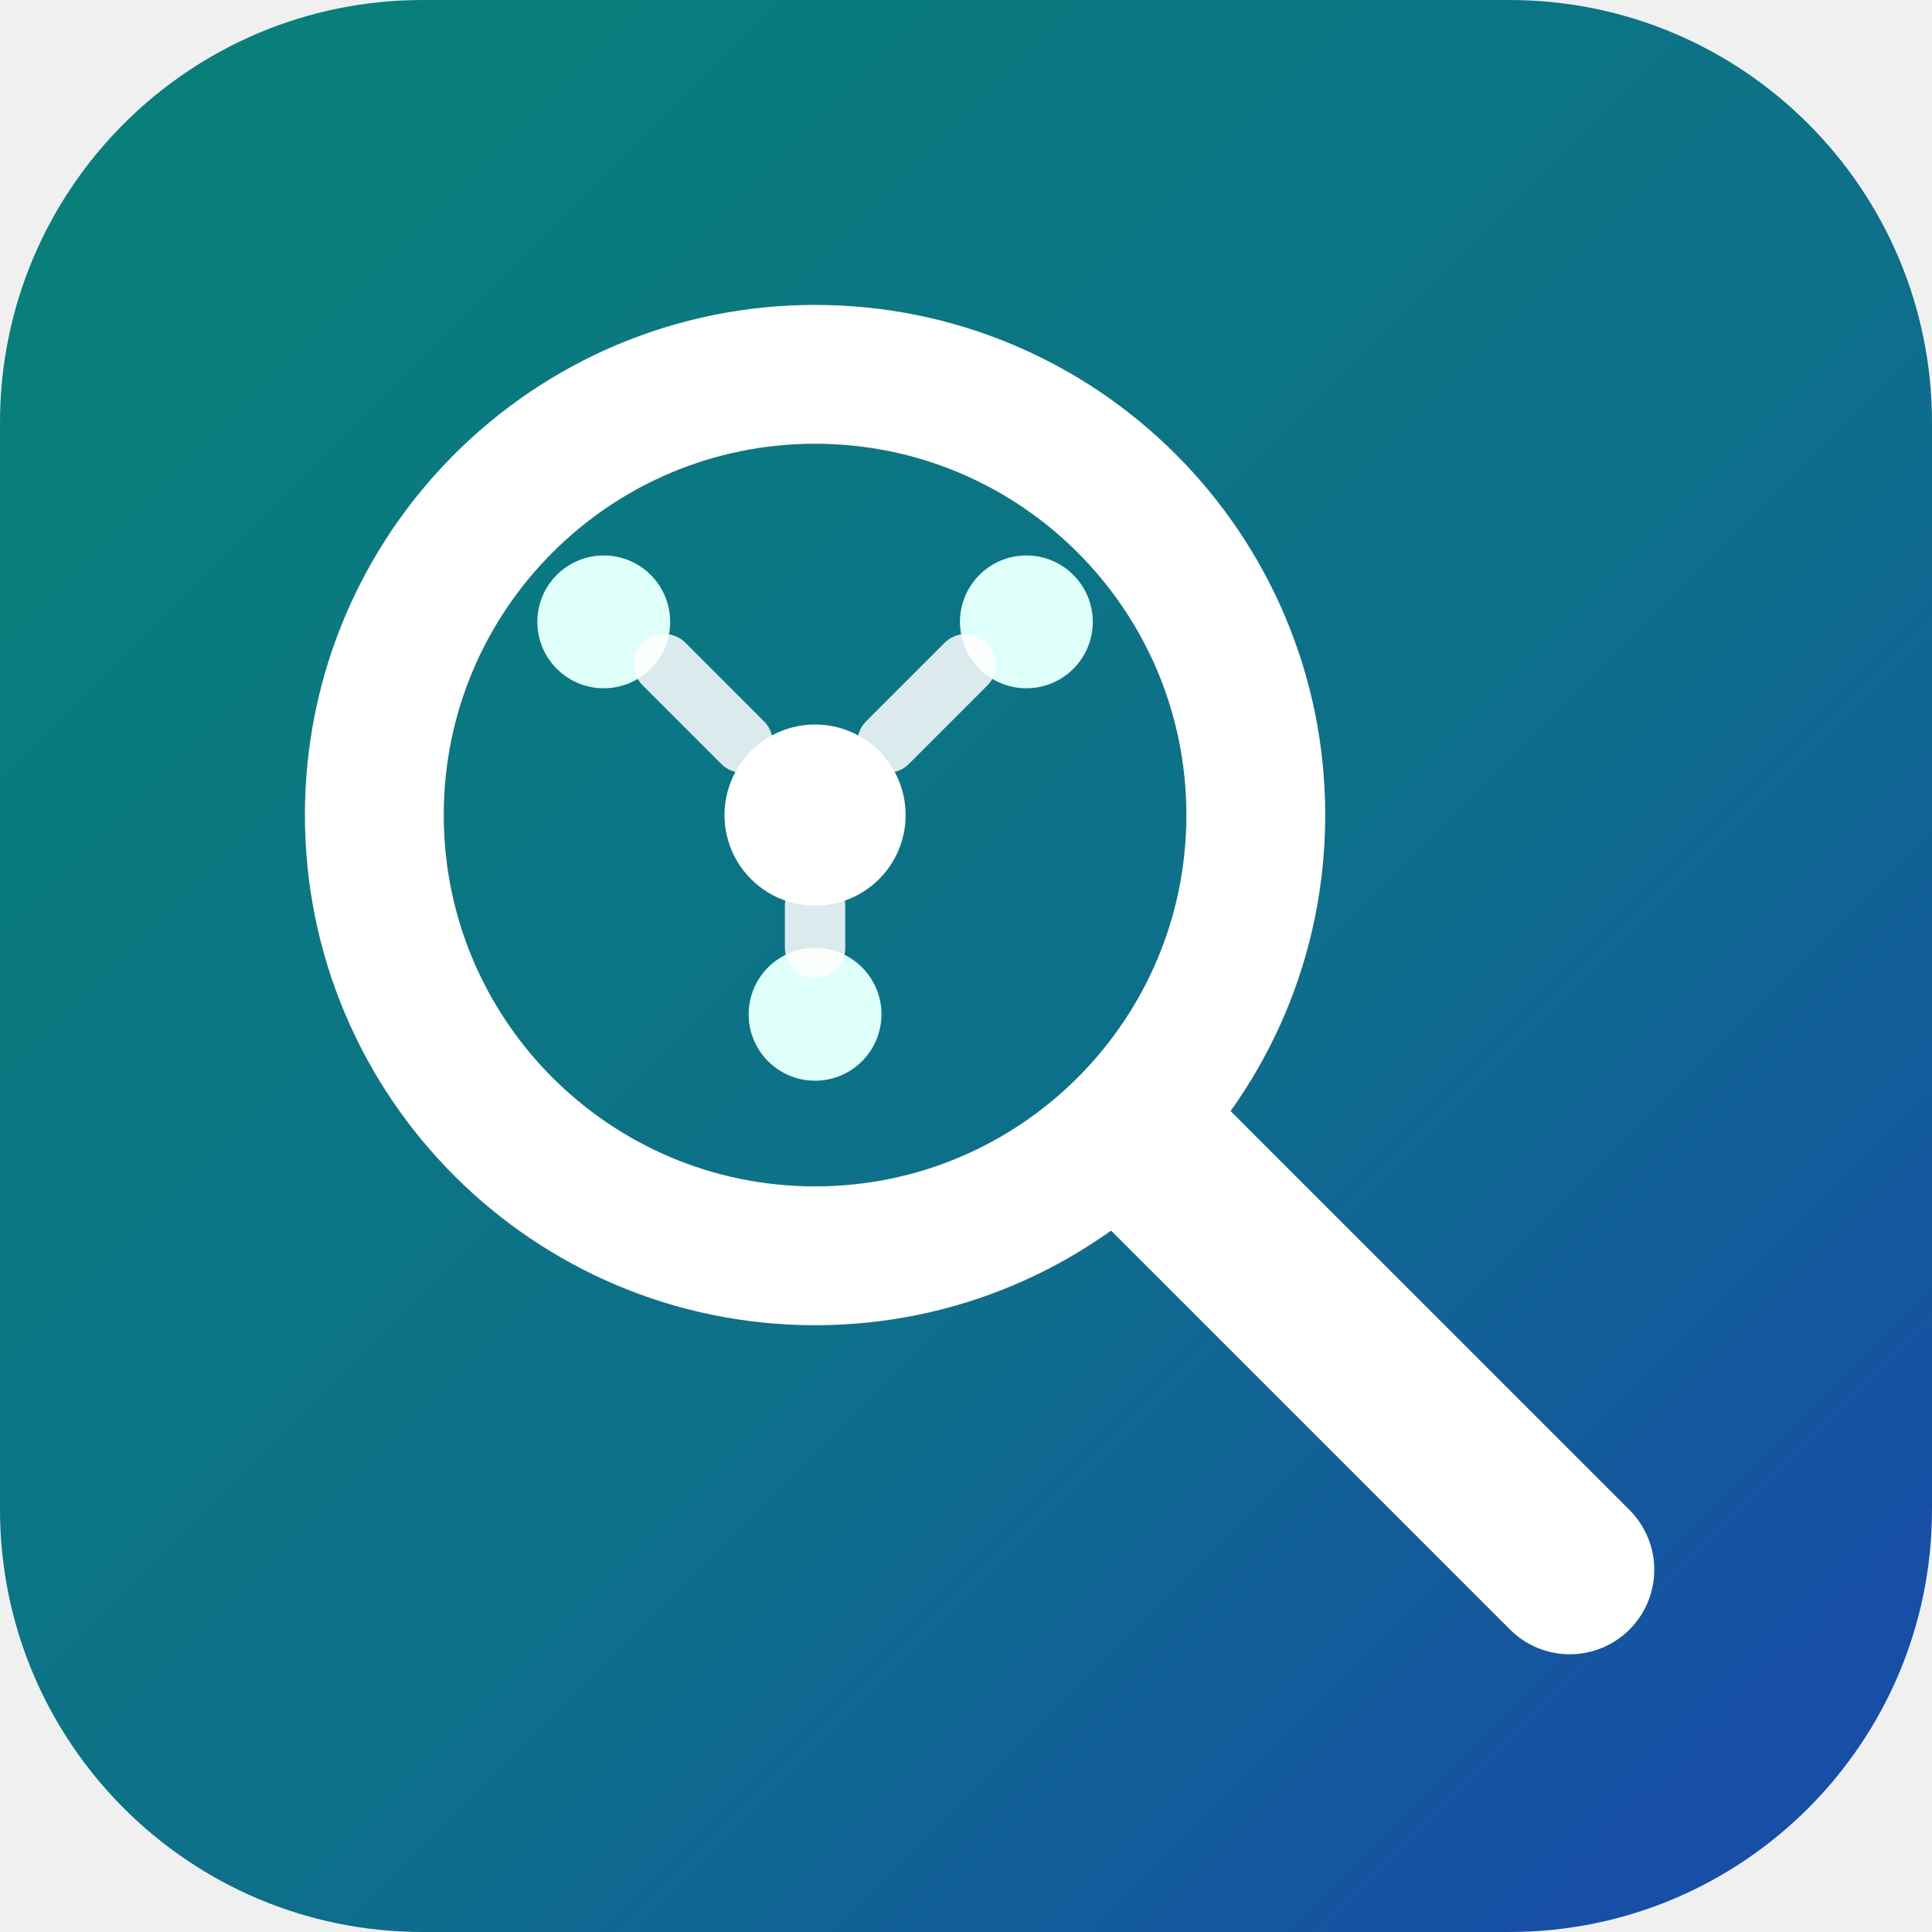
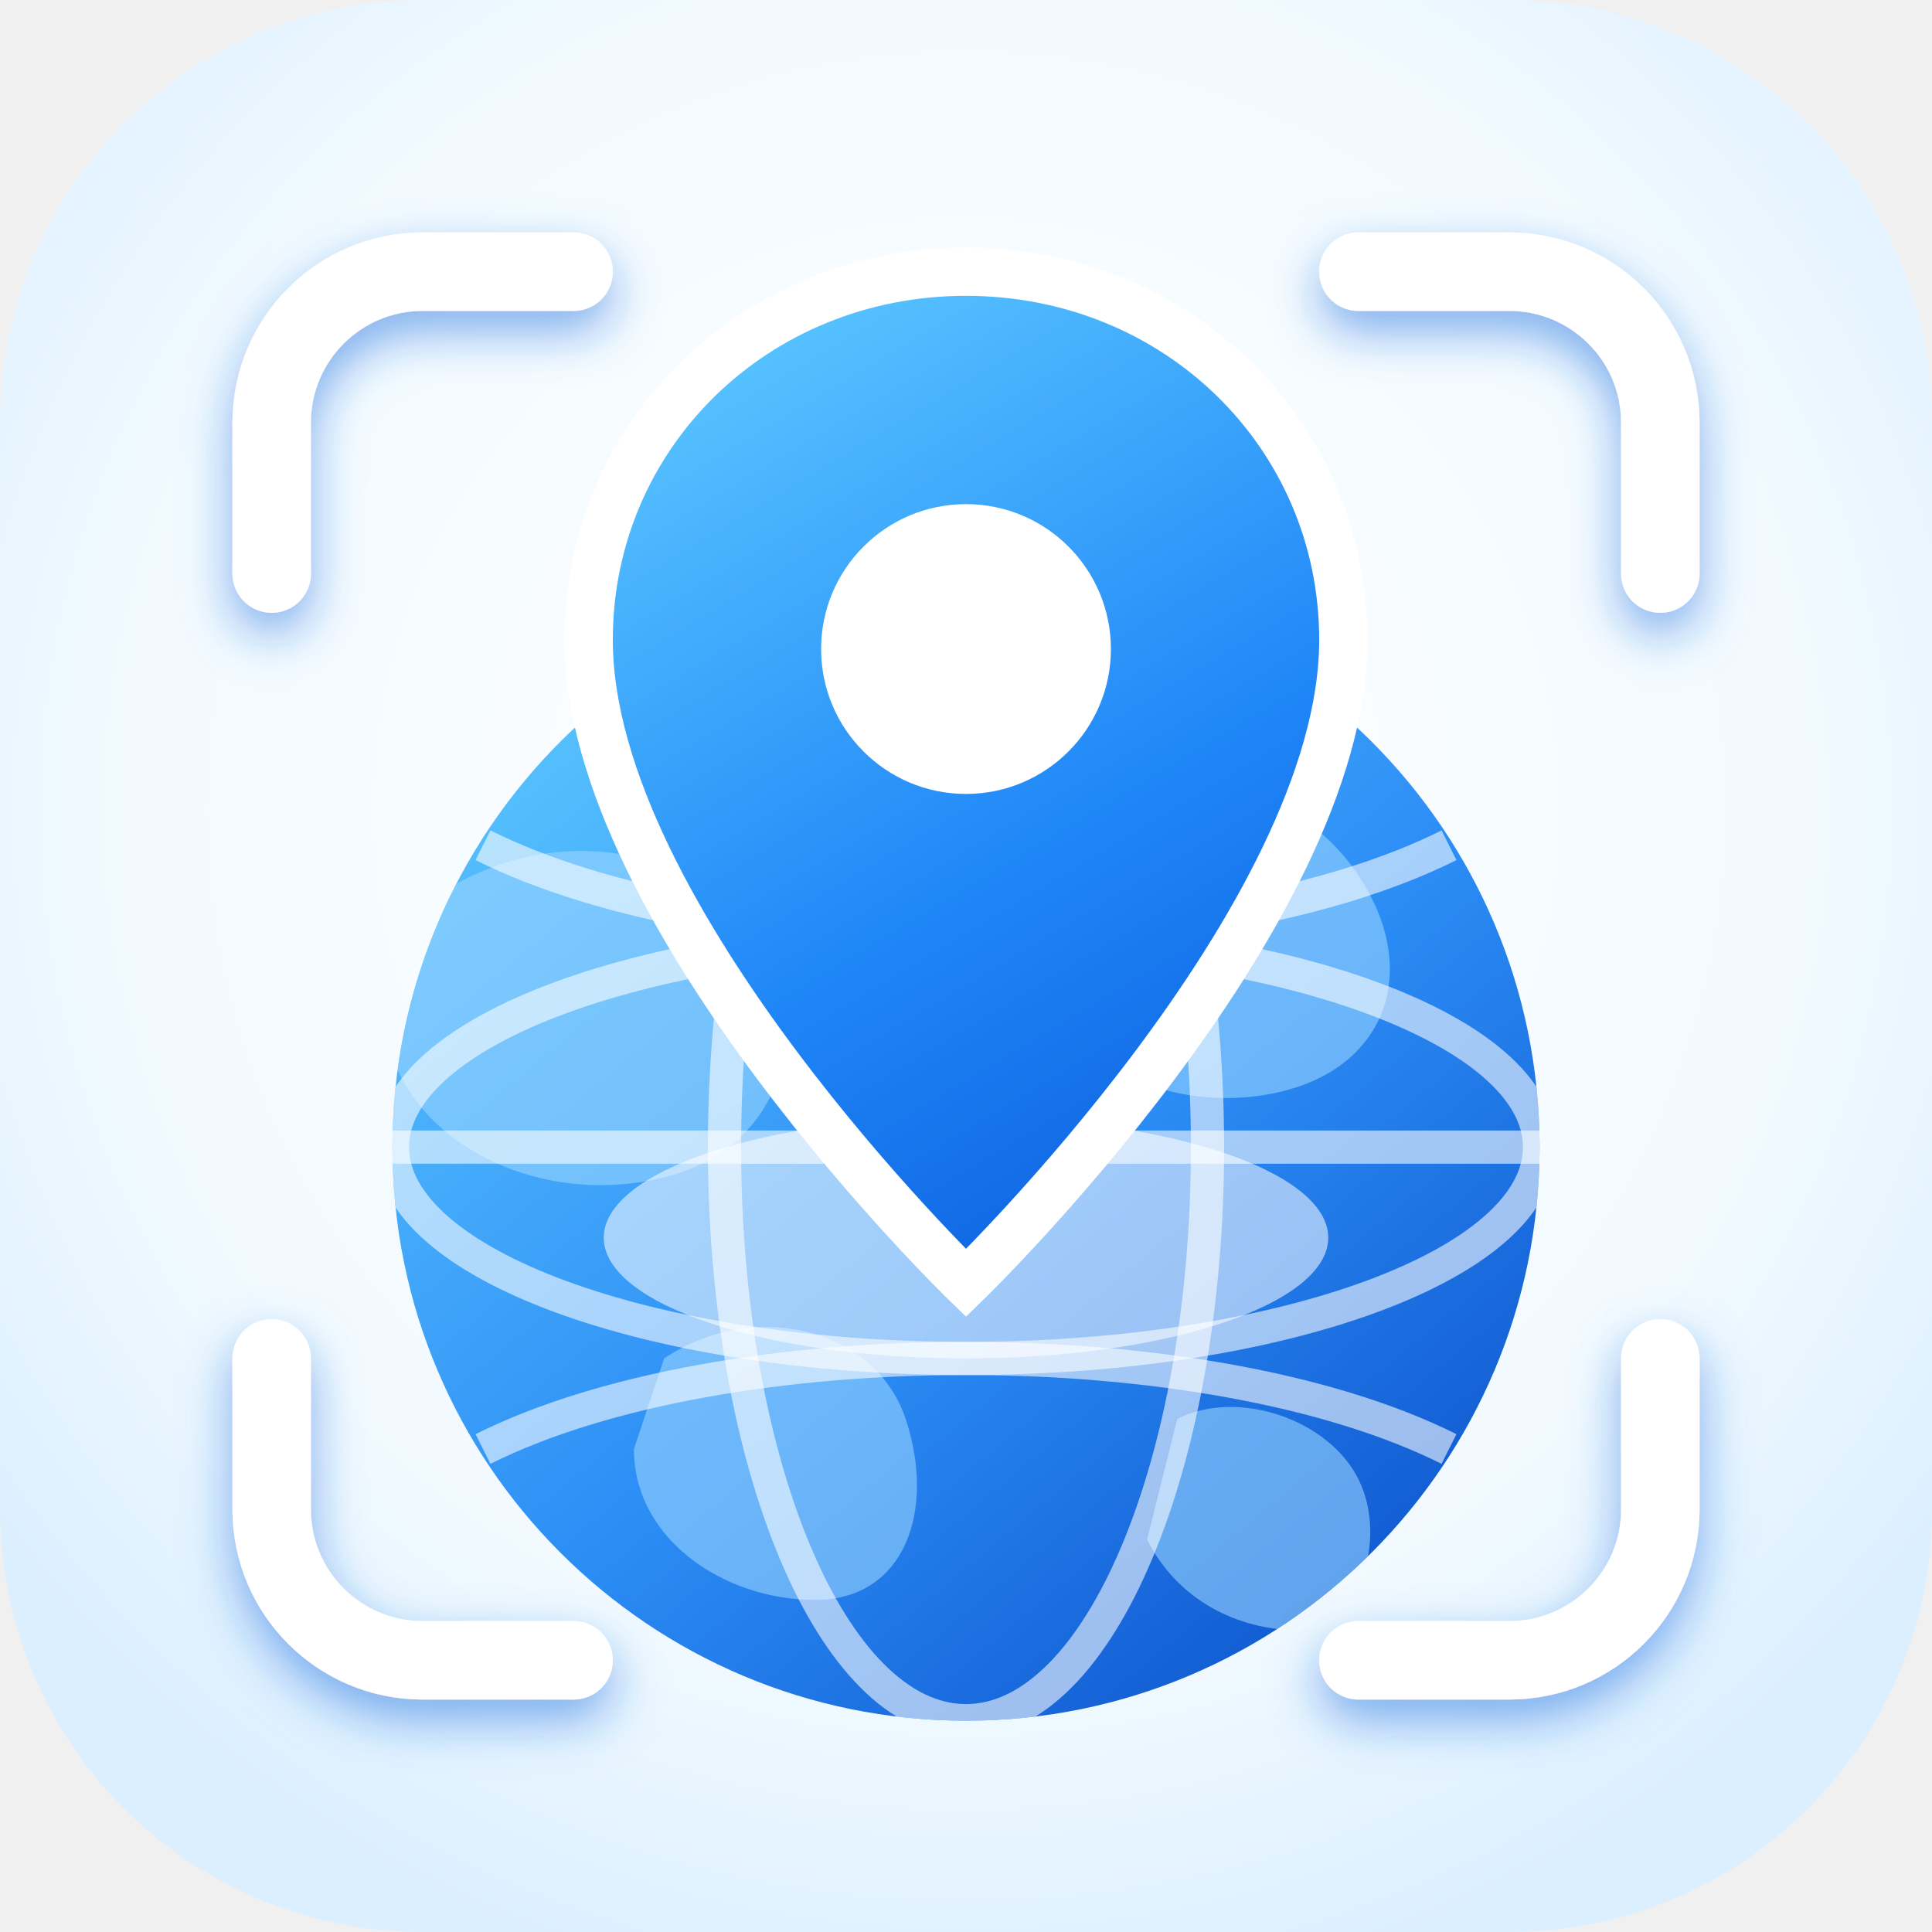
- <svg xmlns="http://www.w3.org/2000/svg" viewBox="0 0 32 32">
+ <svg xmlns="http://www.w3.org/2000/svg" viewBox="0 0 64 64" role="img" aria-label="网络定位">
  <defs>
-     <linearGradient id="g" x1="3" y1="3" x2="29" y2="29" gradientUnits="userSpaceOnUse">
-       <stop stop-color="#087f7a" />
-       <stop offset=".6" stop-color="#0d6f8b" />
-       <stop offset="1" stop-color="#174ea6" />
+     <radialGradient id="bg" cx="50%" cy="42%" r="62%">
+       <stop offset="0" stop-color="#ffffff" />
+       <stop offset=".7" stop-color="#f2faff" />
+       <stop offset="1" stop-color="#dcefff" />
+     </radialGradient>
+     <linearGradient id="globe" x1="18" y1="20" x2="48" y2="56" gradientUnits="userSpaceOnUse">
+       <stop stop-color="#5cc7ff" />
+       <stop offset=".55" stop-color="#2b8cf5" />
+       <stop offset="1" stop-color="#0b4fc9" />
    </linearGradient>
+     <linearGradient id="pin" x1="24" y1="12" x2="42" y2="42" gradientUnits="userSpaceOnUse">
+       <stop stop-color="#56c2ff" />
+       <stop offset=".55" stop-color="#1f86f7" />
+       <stop offset="1" stop-color="#0a5bdc" />
+     </linearGradient>
+     <filter id="cornerShadow" x="-40%" y="-40%" width="180%" height="180%">
+       <feDropShadow dx="0" dy=".7" stdDeviation=".8" flood-color="#1d6fe0" flood-opacity=".55" />
+     </filter>
+     <clipPath id="globeClip">
+       <circle cx="32" cy="38" r="19" />
+     </clipPath>
  </defs>
-   <rect width="32" height="32" rx="7" fill="url(#g)" />
-   <circle cx="13.5" cy="13.5" r="7.3" fill="none" stroke="#ffffff" stroke-width="2.3" />
-   <path d="m19 19 7 7" fill="none" stroke="#ffffff" stroke-width="2.8" stroke-linecap="round" />
-   <circle cx="13.5" cy="13.5" r="1.5" fill="#ffffff" />
-   <circle cx="10" cy="10.3" r="1.1" fill="#dffff9" />
-   <circle cx="17" cy="10.3" r="1.1" fill="#dffff9" />
-   <circle cx="13.5" cy="16.8" r="1.1" fill="#dffff9" />
-   <path d="m11 11 1.3 1.3M16 11l-1.3 1.3M13.5 15v.7" fill="none" stroke="#ffffff" stroke-opacity=".85" stroke-width="1" stroke-linecap="round" />
+   <rect width="64" height="64" rx="14" fill="url(#bg)" />
+   <circle cx="32" cy="38" r="19" fill="url(#globe)" />
+   <g clip-path="url(#globeClip)" fill="#9bd6ff" fill-opacity=".58">
+     <path d="M14 30c4-3 9-2 11 1s1 7-3 8-8-1-9-4Z" />
+     <path d="M36 27c3-2 7-1 9 2s1 6-2 7-7 0-8-3Z" />
+     <path d="M22 45c3-2 7-1 8 2s0 6-3 6-6-2-6-5Z" />
+     <path d="M39 47c2-1 5 0 6 2s0 5-2 5-4-1-5-3Z" />
+   </g>
+   <g clip-path="url(#globeClip)" fill="none" stroke="#ffffff" stroke-opacity=".58" stroke-width="1.1">
+     <ellipse cx="32" cy="38" rx="19" ry="7" />
+     <ellipse cx="32" cy="38" rx="8" ry="19" />
+     <path d="M13 38h38" />
+     <path d="M16 28c8 4 24 4 32 0" />
+     <path d="M16 48c8-4 24-4 32 0" />
+   </g>
+   <ellipse cx="32" cy="41" rx="12" ry="4" fill="#ffffff" fill-opacity=".55" />
+   <path d="M32 9c-7 0-12.5 5.4-12.5 12.2 0 9.2 12.5 21.3 12.5 21.3s12.5-12.1 12.5-21.3C44.5 14.4 39 9 32 9Z" fill="url(#pin)" stroke="#ffffff" stroke-width="1.6" />
+   <circle cx="32" cy="21.5" r="4.8" fill="#ffffff" />
+   <g fill="none" stroke="#ffffff" stroke-width="2.6" stroke-linecap="round" stroke-linejoin="round" filter="url(#cornerShadow)">
+     <path d="M9 19v-5a5 5 0 0 1 5-5h5" />
+     <path d="M55 19v-5a5 5 0 0 0-5-5h-5" />
+     <path d="M9 45v5a5 5 0 0 0 5 5h5" />
+     <path d="M55 45v5a5 5 0 0 1-5 5h-5" />
+   </g>
</svg>
